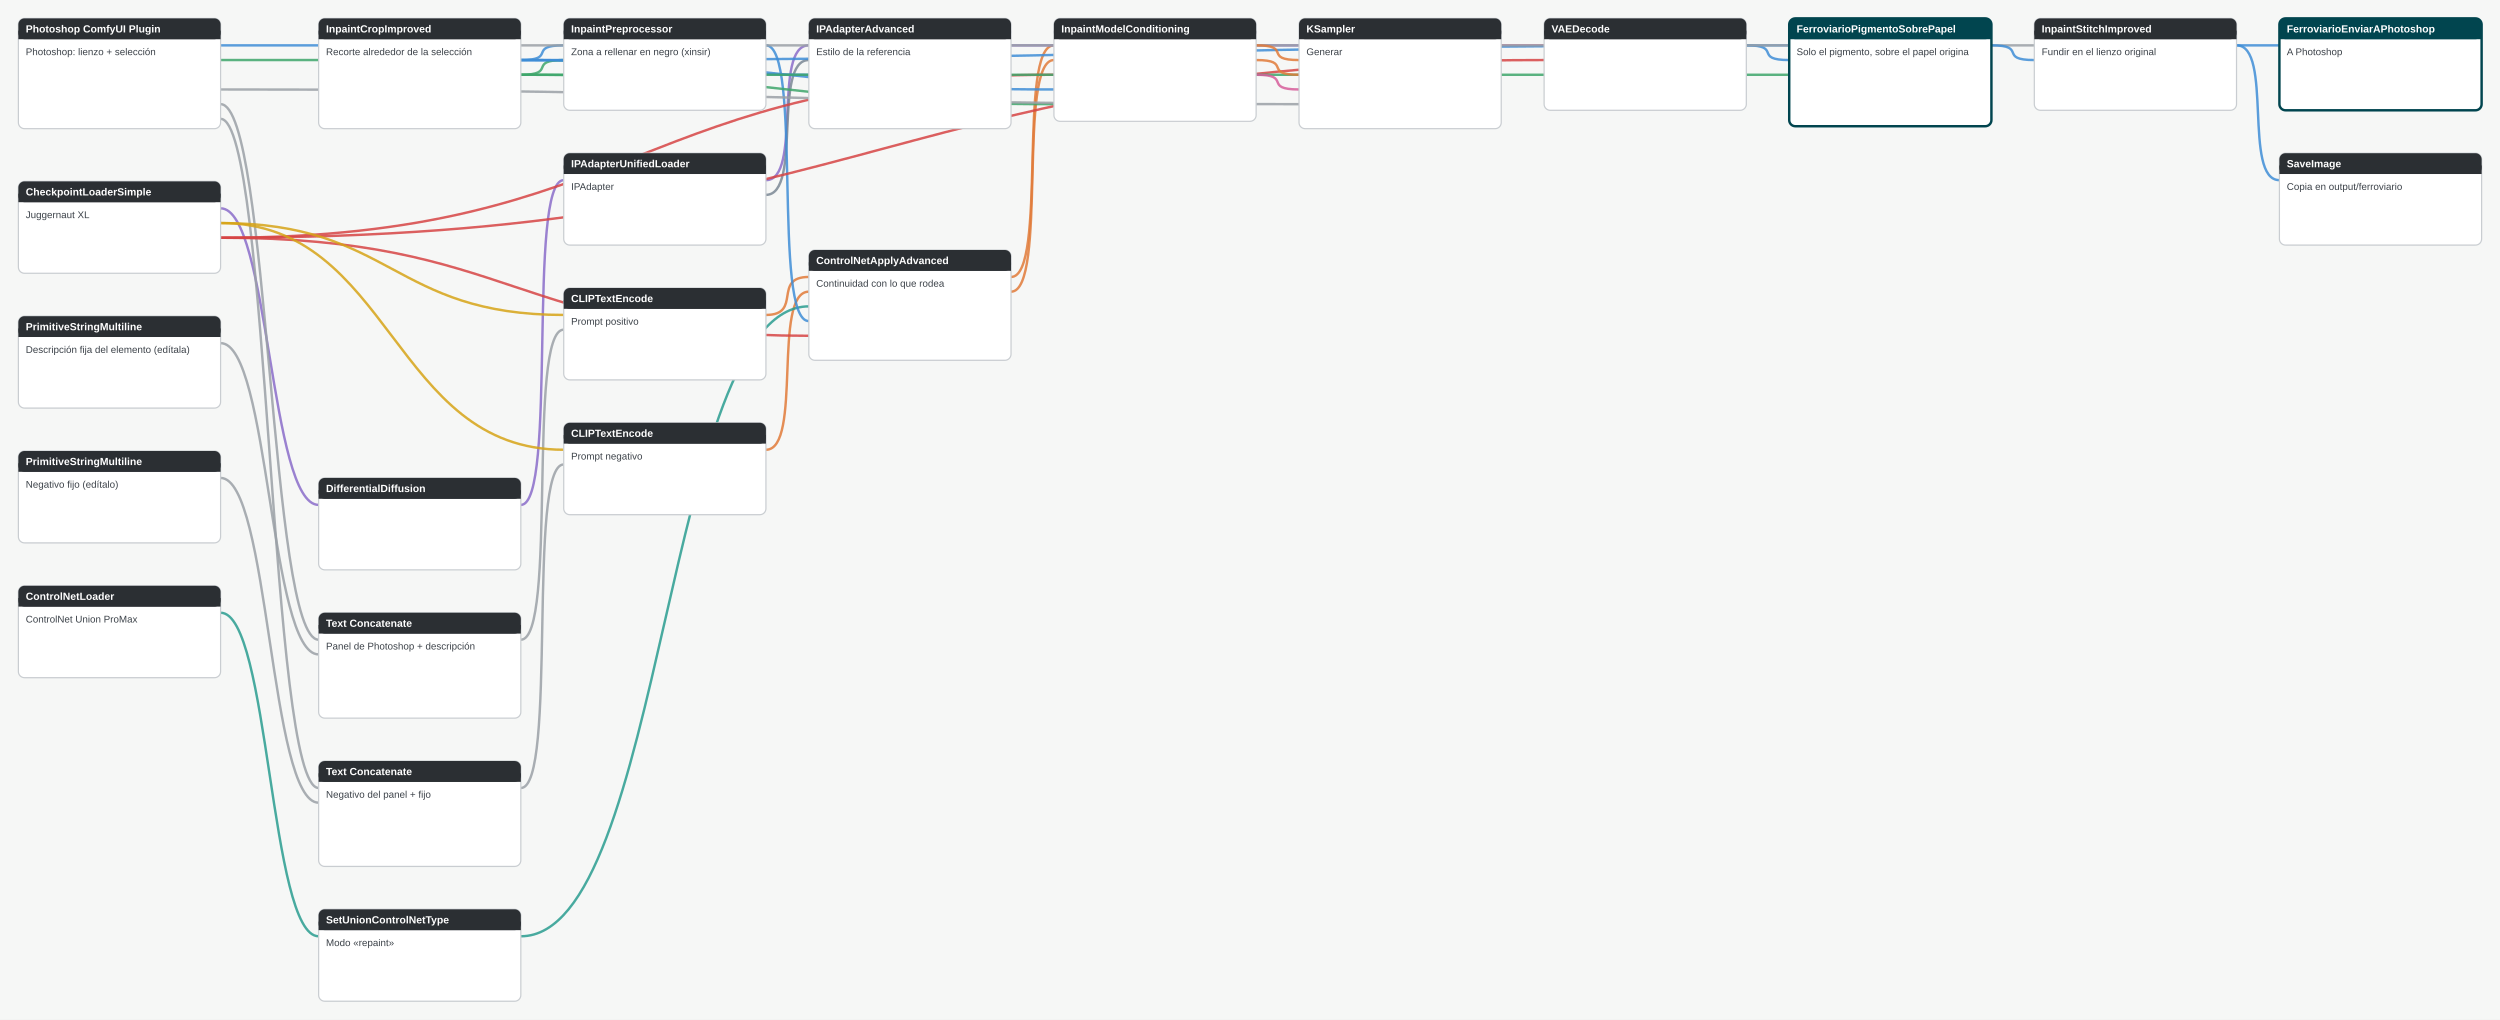
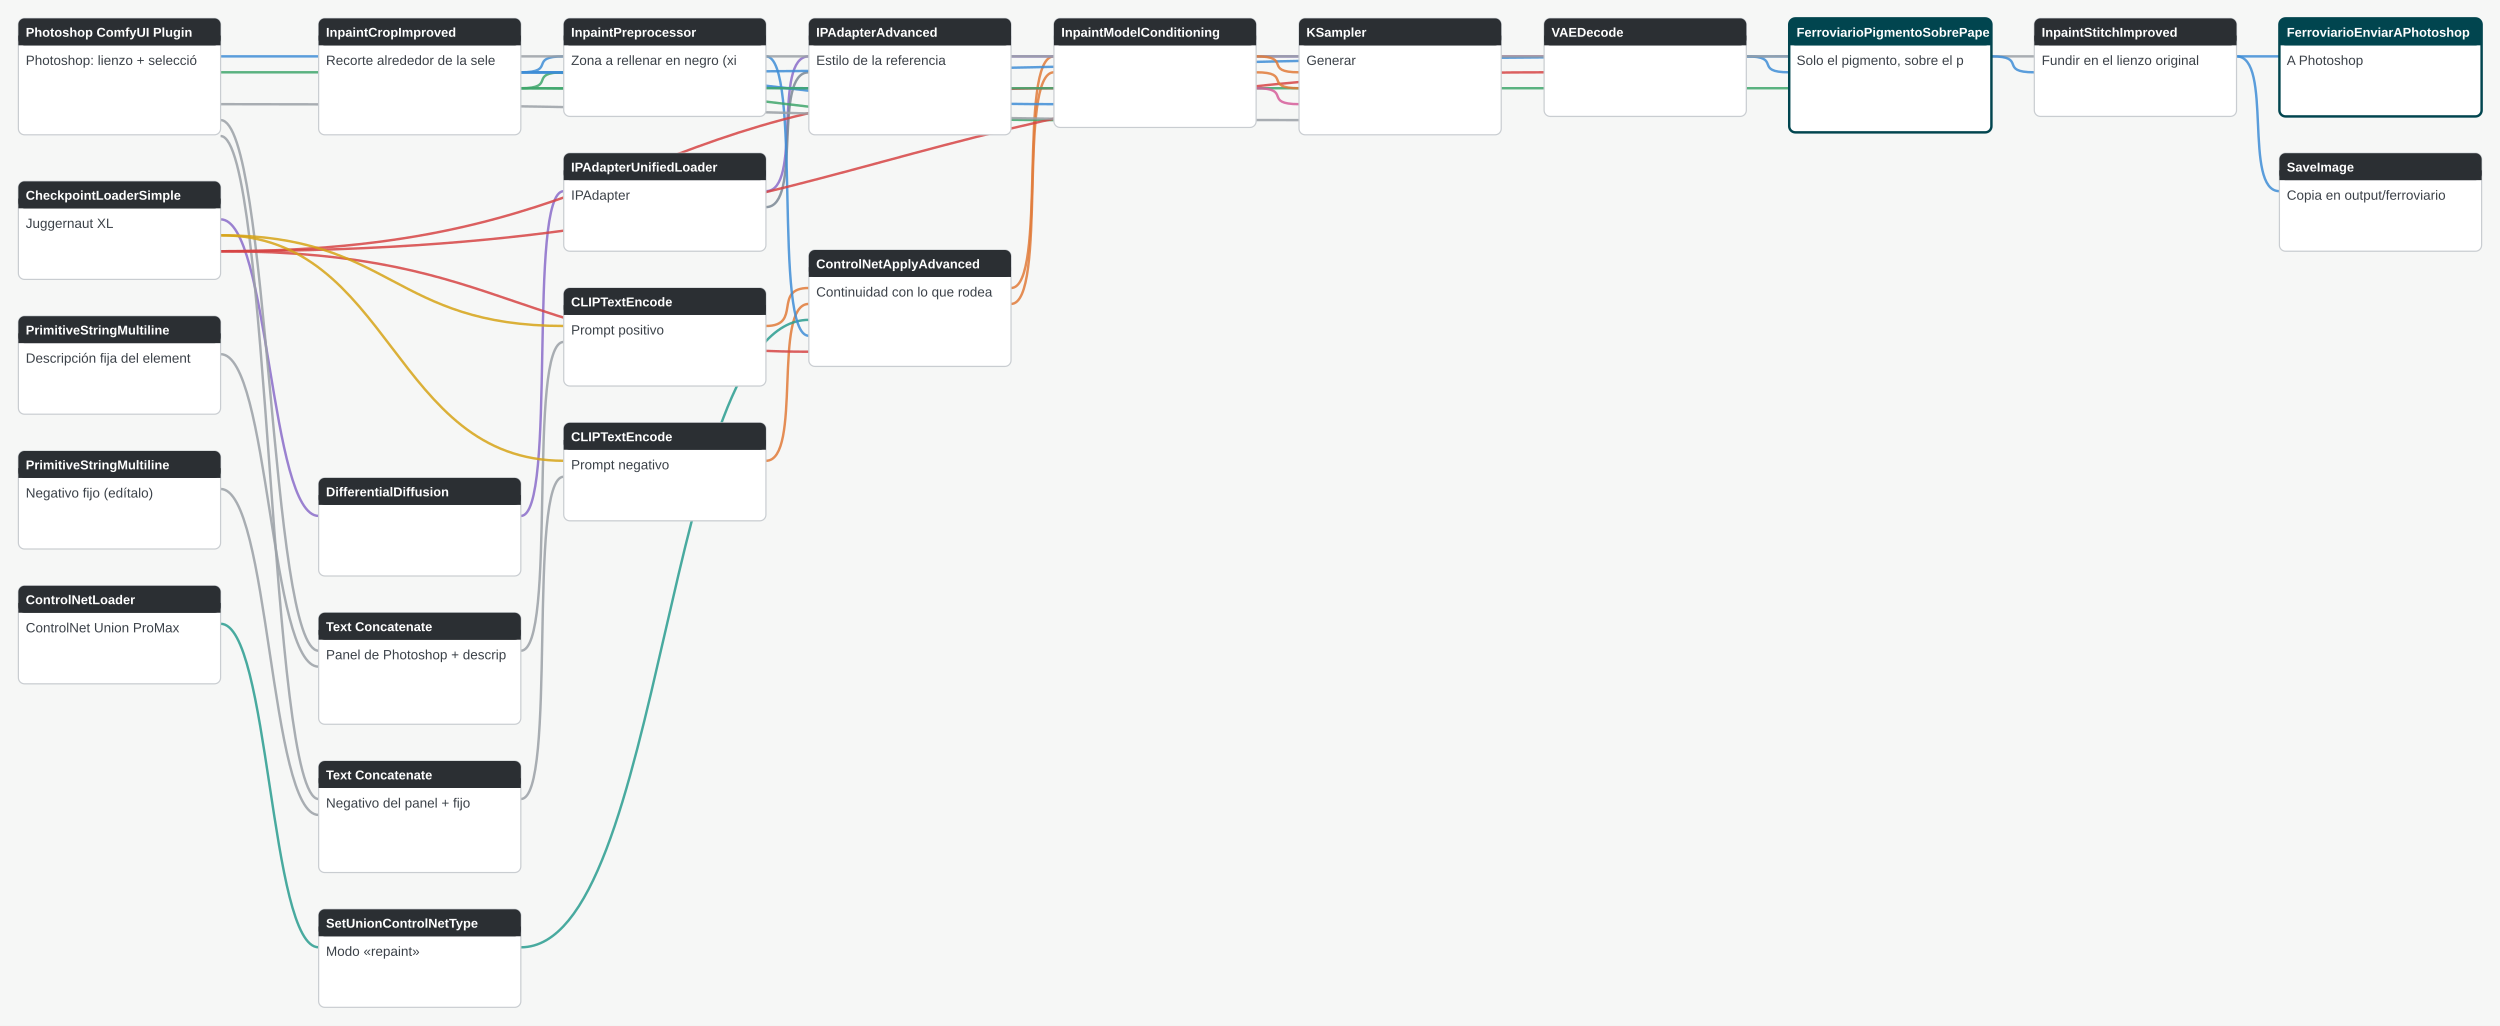
- <svg xmlns="http://www.w3.org/2000/svg" viewBox="40 70 4080 1664" font-family="Instrument Sans, Arial, sans-serif">
-   <rect x="40" y="70" width="4080" height="1664" fill="#f6f7f6" />
-   <path d="M400 144 C480.0 144 480.0 144 560 144" fill="none" stroke="#3f8dd6" stroke-width="4" stroke-opacity="0.85" />
-   <path d="M400 168 C480.0 168 480.0 168 560 168" fill="none" stroke="#3fa66b" stroke-width="4" stroke-opacity="0.85" />
-   <path d="M400 410 C480.0 410 480.0 894 560 894" fill="none" stroke="#8a6cc9" stroke-width="4" stroke-opacity="0.85" />
-   <path d="M890 894 C950 894 900 364 960 364" fill="none" stroke="#8a6cc9" stroke-width="4" stroke-opacity="0.85" />
-   <path d="M1290 364 C1350 364 1300 144 1360 144" fill="none" stroke="#8a6cc9" stroke-width="4" stroke-opacity="0.85" />
-   <path d="M1290 388 C1350 388 1300 168 1360 168" fill="none" stroke="#7b8794" stroke-width="4" stroke-opacity="0.85" />
-   <path d="M890 168 C1125.0 168 1125.0 192 1360 192" fill="none" stroke="#3f8dd6" stroke-width="4" stroke-opacity="0.85" />
-   <path d="M400 240 C480.0 240 480.0 1114 560 1114" fill="none" stroke="#9aa0a6" stroke-width="4" stroke-opacity="0.85" />
-   <path d="M400 630 C480.0 630 480.0 1138 560 1138" fill="none" stroke="#9aa0a6" stroke-width="4" stroke-opacity="0.85" />
-   <path d="M400 264 C480.0 264 480.0 1356 560 1356" fill="none" stroke="#9aa0a6" stroke-width="4" stroke-opacity="0.85" />
-   <path d="M400 850 C480.0 850 480.0 1380 560 1380" fill="none" stroke="#9aa0a6" stroke-width="4" stroke-opacity="0.85" />
-   <path d="M400 1070 C480.0 1070 480.0 1598 560 1598" fill="none" stroke="#2a9d8f" stroke-width="4" stroke-opacity="0.85" />
-   <path d="M890 168 C950 168 900 144 960 144" fill="none" stroke="#3f8dd6" stroke-width="4" stroke-opacity="0.85" />
-   <path d="M890 192 C950 192 900 168 960 168" fill="none" stroke="#3fa66b" stroke-width="4" stroke-opacity="0.85" />
-   <path d="M1290 584 C1350 584 1300 522 1360 522" fill="none" stroke="#e07b39" stroke-width="4" stroke-opacity="0.85" />
-   <path d="M1290 804 C1350 804 1300 546 1360 546" fill="none" stroke="#e07b39" stroke-width="4" stroke-opacity="0.85" />
-   <path d="M890 1598 C1125.0 1598 1125.0 570 1360 570" fill="none" stroke="#2a9d8f" stroke-width="4" stroke-opacity="0.85" />
-   <path d="M1290 144 C1350 144 1300 594 1360 594" fill="none" stroke="#3f8dd6" stroke-width="4" stroke-opacity="0.85" />
-   <path d="M400 458 C880.0 458 880.0 618 1360 618" fill="none" stroke="#d64545" stroke-width="4" stroke-opacity="0.85" />
-   <path d="M1690 522 C1750 522 1700 144 1760 144" fill="none" stroke="#e07b39" stroke-width="4" stroke-opacity="0.85" />
-   <path d="M1690 546 C1750 546 1700 168 1760 168" fill="none" stroke="#e07b39" stroke-width="4" stroke-opacity="0.85" />
-   <path d="M400 458 C1080.0 458 1080.0 192 1760 192" fill="none" stroke="#d64545" stroke-width="4" stroke-opacity="0.85" />
-   <path d="M890 168 C1325.0 168 1325.0 216 1760 216" fill="none" stroke="#3f8dd6" stroke-width="4" stroke-opacity="0.85" />
-   <path d="M890 192 C1325.0 192 1325.0 240 1760 240" fill="none" stroke="#3fa66b" stroke-width="4" stroke-opacity="0.85" />
-   <path d="M1690 144 C1925.0 144 1925.0 144 2160 144" fill="none" stroke="#8a6cc9" stroke-width="4" stroke-opacity="0.85" />
-   <path d="M2490 144 C2550 144 2500 144 2560 144" fill="none" stroke="#d65d9a" stroke-width="4" stroke-opacity="0.85" />
-   <path d="M400 458 C1480.0 458 1480.0 168 2560 168" fill="none" stroke="#d64545" stroke-width="4" stroke-opacity="0.85" />
-   <path d="M890 168 C1925.0 168 1925.0 144 2960 144" fill="none" stroke="#3f8dd6" stroke-width="4" stroke-opacity="0.85" />
-   <path d="M2890 144 C2950 144 2900 168 2960 168" fill="none" stroke="#3f8dd6" stroke-width="4" stroke-opacity="0.85" />
-   <path d="M890 192 C1925.0 192 1925.0 192 2960 192" fill="none" stroke="#3fa66b" stroke-width="4" stroke-opacity="0.85" />
-   <path d="M890 144 C2125.0 144 2125.0 144 3360 144" fill="none" stroke="#9aa0a6" stroke-width="4" stroke-opacity="0.85" />
-   <path d="M3290 144 C3350 144 3300 168 3360 168" fill="none" stroke="#3f8dd6" stroke-width="4" stroke-opacity="0.85" />
-   <path d="M3690 144 C3750 144 3700 144 3760 144" fill="none" stroke="#3f8dd6" stroke-width="4" stroke-opacity="0.85" />
-   <path d="M3690 144 C3750 144 3700 364 3760 364" fill="none" stroke="#3f8dd6" stroke-width="4" stroke-opacity="0.85" />
-   <path d="M890 1114 C950 1114 900 608 960 608" fill="none" stroke="#9aa0a6" stroke-width="4" stroke-opacity="0.85" />
-   <path d="M400 434 C680.0 434 680.0 584 960 584" fill="none" stroke="#d6a417" stroke-width="4" stroke-opacity="0.85" />
-   <path d="M890 1356 C950 1356 900 828 960 828" fill="none" stroke="#9aa0a6" stroke-width="4" stroke-opacity="0.85" />
-   <path d="M400 434 C680.0 434 680.0 804 960 804" fill="none" stroke="#d6a417" stroke-width="4" stroke-opacity="0.85" />
-   <path d="M400 216 C1280.0 216 1280.0 240 2160 240" fill="none" stroke="#9aa0a6" stroke-width="4" stroke-opacity="0.85" />
-   <path d="M2090 144 C2150 144 2100 168 2160 168" fill="none" stroke="#e07b39" stroke-width="4" stroke-opacity="0.85" />
-   <path d="M2090 168 C2150 168 2100 192 2160 192" fill="none" stroke="#e07b39" stroke-width="4" stroke-opacity="0.85" />
-   <path d="M2090 192 C2150 192 2100 216 2160 216" fill="none" stroke="#d65d9a" stroke-width="4" stroke-opacity="0.85" />
-   <rect x="70" y="100" width="330" height="180" rx="10" fill="#fff" stroke="#c9cdd1" stroke-width="2" />
-   <rect x="70" y="100" width="330" height="34" rx="10" fill="#2b2f33" />
-   <rect x="70" y="120" width="330" height="14" fill="#2b2f33" />
-   <text x="82" y="123" font-size="17" font-weight="700" fill="#fff">Photoshop ComfyUI Plugin</text>
-   <text x="82" y="160" font-size="16" fill="#3b4148">Photoshop: lienzo + selección</text>
-   <rect x="560" y="100" width="330" height="180" rx="10" fill="#fff" stroke="#c9cdd1" stroke-width="2" />
-   <rect x="560" y="100" width="330" height="34" rx="10" fill="#2b2f33" />
-   <rect x="560" y="120" width="330" height="14" fill="#2b2f33" />
-   <text x="572" y="123" font-size="17" font-weight="700" fill="#fff">InpaintCropImproved</text>
-   <text x="572" y="160" font-size="16" fill="#3b4148">Recorte alrededor de la selección</text>
-   <rect x="70" y="366" width="330" height="150" rx="10" fill="#fff" stroke="#c9cdd1" stroke-width="2" />
-   <rect x="70" y="366" width="330" height="34" rx="10" fill="#2b2f33" />
-   <rect x="70" y="386" width="330" height="14" fill="#2b2f33" />
-   <text x="82" y="389" font-size="17" font-weight="700" fill="#fff">CheckpointLoaderSimple</text>
-   <text x="82" y="426" font-size="16" fill="#3b4148">Juggernaut XL</text>
-   <rect x="560" y="850" width="330" height="150" rx="10" fill="#fff" stroke="#c9cdd1" stroke-width="2" />
-   <rect x="560" y="850" width="330" height="34" rx="10" fill="#2b2f33" />
-   <rect x="560" y="870" width="330" height="14" fill="#2b2f33" />
-   <text x="572" y="873" font-size="17" font-weight="700" fill="#fff">DifferentialDiffusion</text>
-   <rect x="960" y="320" width="330" height="150" rx="10" fill="#fff" stroke="#c9cdd1" stroke-width="2" />
-   <rect x="960" y="320" width="330" height="34" rx="10" fill="#2b2f33" />
-   <rect x="960" y="340" width="330" height="14" fill="#2b2f33" />
-   <text x="972" y="343" font-size="17" font-weight="700" fill="#fff">IPAdapterUnifiedLoader</text>
-   <text x="972" y="380" font-size="16" fill="#3b4148">IPAdapter</text>
-   <rect x="1360" y="100" width="330" height="180" rx="10" fill="#fff" stroke="#c9cdd1" stroke-width="2" />
-   <rect x="1360" y="100" width="330" height="34" rx="10" fill="#2b2f33" />
-   <rect x="1360" y="120" width="330" height="14" fill="#2b2f33" />
-   <text x="1372" y="123" font-size="17" font-weight="700" fill="#fff">IPAdapterAdvanced</text>
-   <text x="1372" y="160" font-size="16" fill="#3b4148">Estilo de la referencia</text>
-   <rect x="70" y="586" width="330" height="150" rx="10" fill="#fff" stroke="#c9cdd1" stroke-width="2" />
-   <rect x="70" y="586" width="330" height="34" rx="10" fill="#2b2f33" />
-   <rect x="70" y="606" width="330" height="14" fill="#2b2f33" />
-   <text x="82" y="609" font-size="17" font-weight="700" fill="#fff">PrimitiveStringMultiline</text>
-   <text x="82" y="646" font-size="16" fill="#3b4148">Descripción fija del elemento (edítala)</text>
-   <rect x="560" y="1070" width="330" height="172" rx="10" fill="#fff" stroke="#c9cdd1" stroke-width="2" />
-   <rect x="560" y="1070" width="330" height="34" rx="10" fill="#2b2f33" />
-   <rect x="560" y="1090" width="330" height="14" fill="#2b2f33" />
-   <text x="572" y="1093" font-size="17" font-weight="700" fill="#fff">Text Concatenate</text>
-   <text x="572" y="1130" font-size="16" fill="#3b4148">Panel de Photoshop + descripción</text>
-   <rect x="960" y="540" width="330" height="150" rx="10" fill="#fff" stroke="#c9cdd1" stroke-width="2" />
-   <rect x="960" y="540" width="330" height="34" rx="10" fill="#2b2f33" />
-   <rect x="960" y="560" width="330" height="14" fill="#2b2f33" />
-   <text x="972" y="563" font-size="17" font-weight="700" fill="#fff">CLIPTextEncode</text>
-   <text x="972" y="600" font-size="16" fill="#3b4148">Prompt positivo</text>
-   <rect x="70" y="806" width="330" height="150" rx="10" fill="#fff" stroke="#c9cdd1" stroke-width="2" />
-   <rect x="70" y="806" width="330" height="34" rx="10" fill="#2b2f33" />
-   <rect x="70" y="826" width="330" height="14" fill="#2b2f33" />
-   <text x="82" y="829" font-size="17" font-weight="700" fill="#fff">PrimitiveStringMultiline</text>
-   <text x="82" y="866" font-size="16" fill="#3b4148">Negativo fijo (edítalo)</text>
-   <rect x="560" y="1312" width="330" height="172" rx="10" fill="#fff" stroke="#c9cdd1" stroke-width="2" />
-   <rect x="560" y="1312" width="330" height="34" rx="10" fill="#2b2f33" />
-   <rect x="560" y="1332" width="330" height="14" fill="#2b2f33" />
-   <text x="572" y="1335" font-size="17" font-weight="700" fill="#fff">Text Concatenate</text>
-   <text x="572" y="1372" font-size="16" fill="#3b4148">Negativo del panel + fijo</text>
-   <rect x="960" y="760" width="330" height="150" rx="10" fill="#fff" stroke="#c9cdd1" stroke-width="2" />
-   <rect x="960" y="760" width="330" height="34" rx="10" fill="#2b2f33" />
-   <rect x="960" y="780" width="330" height="14" fill="#2b2f33" />
-   <text x="972" y="783" font-size="17" font-weight="700" fill="#fff">CLIPTextEncode</text>
-   <text x="972" y="820" font-size="16" fill="#3b4148">Prompt negativo</text>
-   <rect x="70" y="1026" width="330" height="150" rx="10" fill="#fff" stroke="#c9cdd1" stroke-width="2" />
-   <rect x="70" y="1026" width="330" height="34" rx="10" fill="#2b2f33" />
-   <rect x="70" y="1046" width="330" height="14" fill="#2b2f33" />
-   <text x="82" y="1049" font-size="17" font-weight="700" fill="#fff">ControlNetLoader</text>
-   <text x="82" y="1086" font-size="16" fill="#3b4148">ControlNet Union ProMax</text>
-   <rect x="560" y="1554" width="330" height="150" rx="10" fill="#fff" stroke="#c9cdd1" stroke-width="2" />
-   <rect x="560" y="1554" width="330" height="34" rx="10" fill="#2b2f33" />
-   <rect x="560" y="1574" width="330" height="14" fill="#2b2f33" />
-   <text x="572" y="1577" font-size="17" font-weight="700" fill="#fff">SetUnionControlNetType</text>
-   <text x="572" y="1614" font-size="16" fill="#3b4148">Modo «repaint»</text>
-   <rect x="960" y="100" width="330" height="150" rx="10" fill="#fff" stroke="#c9cdd1" stroke-width="2" />
-   <rect x="960" y="100" width="330" height="34" rx="10" fill="#2b2f33" />
-   <rect x="960" y="120" width="330" height="14" fill="#2b2f33" />
-   <text x="972" y="123" font-size="17" font-weight="700" fill="#fff">InpaintPreprocessor</text>
-   <text x="972" y="160" font-size="16" fill="#3b4148">Zona a rellenar en negro (xinsir)</text>
-   <rect x="1360" y="478" width="330" height="180" rx="10" fill="#fff" stroke="#c9cdd1" stroke-width="2" />
-   <rect x="1360" y="478" width="330" height="34" rx="10" fill="#2b2f33" />
-   <rect x="1360" y="498" width="330" height="14" fill="#2b2f33" />
-   <text x="1372" y="501" font-size="17" font-weight="700" fill="#fff">ControlNetApplyAdvanced</text>
-   <text x="1372" y="538" font-size="16" fill="#3b4148">Continuidad con lo que rodea</text>
-   <rect x="1760" y="100" width="330" height="168" rx="10" fill="#fff" stroke="#c9cdd1" stroke-width="2" />
-   <rect x="1760" y="100" width="330" height="34" rx="10" fill="#2b2f33" />
-   <rect x="1760" y="120" width="330" height="14" fill="#2b2f33" />
-   <text x="1772" y="123" font-size="17" font-weight="700" fill="#fff">InpaintModelConditioning</text>
-   <rect x="2160" y="100" width="330" height="180" rx="10" fill="#fff" stroke="#c9cdd1" stroke-width="2" />
-   <rect x="2160" y="100" width="330" height="34" rx="10" fill="#2b2f33" />
-   <rect x="2160" y="120" width="330" height="14" fill="#2b2f33" />
-   <text x="2172" y="123" font-size="17" font-weight="700" fill="#fff">KSampler</text>
-   <text x="2172" y="160" font-size="16" fill="#3b4148">Generar</text>
-   <rect x="2560" y="100" width="330" height="150" rx="10" fill="#fff" stroke="#c9cdd1" stroke-width="2" />
-   <rect x="2560" y="100" width="330" height="34" rx="10" fill="#2b2f33" />
-   <rect x="2560" y="120" width="330" height="14" fill="#2b2f33" />
-   <text x="2572" y="123" font-size="17" font-weight="700" fill="#fff">VAEDecode</text>
-   <rect x="2960" y="100" width="330" height="176" rx="10" fill="#fff" stroke="#01454f" stroke-width="4" />
-   <rect x="2960" y="100" width="330" height="34" rx="10" fill="#01454f" />
-   <rect x="2960" y="120" width="330" height="14" fill="#01454f" />
-   <text x="2972" y="123" font-size="17" font-weight="700" fill="#fff">FerroviarioPigmentoSobrePapel</text>
-   <text x="2972" y="160" font-size="16" fill="#3b4148">Solo el pigmento, sobre el papel origina</text>
-   <rect x="3360" y="100" width="330" height="150" rx="10" fill="#fff" stroke="#c9cdd1" stroke-width="2" />
-   <rect x="3360" y="100" width="330" height="34" rx="10" fill="#2b2f33" />
-   <rect x="3360" y="120" width="330" height="14" fill="#2b2f33" />
-   <text x="3372" y="123" font-size="17" font-weight="700" fill="#fff">InpaintStitchImproved</text>
-   <text x="3372" y="160" font-size="16" fill="#3b4148">Fundir en el lienzo original</text>
-   <rect x="3760" y="100" width="330" height="150" rx="10" fill="#fff" stroke="#01454f" stroke-width="4" />
-   <rect x="3760" y="100" width="330" height="34" rx="10" fill="#01454f" />
-   <rect x="3760" y="120" width="330" height="14" fill="#01454f" />
-   <text x="3772" y="123" font-size="17" font-weight="700" fill="#fff">FerroviarioEnviarAPhotoshop</text>
-   <text x="3772" y="160" font-size="16" fill="#3b4148">A Photoshop</text>
-   <rect x="3760" y="320" width="330" height="150" rx="10" fill="#fff" stroke="#c9cdd1" stroke-width="2" />
-   <rect x="3760" y="320" width="330" height="34" rx="10" fill="#2b2f33" />
-   <rect x="3760" y="340" width="330" height="14" fill="#2b2f33" />
-   <text x="3772" y="343" font-size="17" font-weight="700" fill="#fff">SaveImage</text>
-   <text x="3772" y="380" font-size="16" fill="#3b4148">Copia en output/ferroviario</text>
+ <svg xmlns="http://www.w3.org/2000/svg" viewBox="40 70 4080 1674" font-family="Instrument Sans, Arial, sans-serif">
+   <rect x="40" y="70" width="4080" height="1674" fill="#f6f7f6" />
+   <path d="M400 162 C480.0 162 480.0 162 560 162" fill="none" stroke="#3f8dd6" stroke-width="4" stroke-opacity="0.85" />
+   <path d="M400 188 C480.0 188 480.0 188 560 188" fill="none" stroke="#3fa66b" stroke-width="4" stroke-opacity="0.85" />
+   <path d="M400 428 C480.0 428 480.0 912 560 912" fill="none" stroke="#8a6cc9" stroke-width="4" stroke-opacity="0.85" />
+   <path d="M890 912 C950 912 900 382 960 382" fill="none" stroke="#8a6cc9" stroke-width="4" stroke-opacity="0.85" />
+   <path d="M1290 382 C1350 382 1300 162 1360 162" fill="none" stroke="#8a6cc9" stroke-width="4" stroke-opacity="0.85" />
+   <path d="M1290 408 C1350 408 1300 188 1360 188" fill="none" stroke="#7b8794" stroke-width="4" stroke-opacity="0.85" />
+   <path d="M890 188 C1125.0 188 1125.0 214 1360 214" fill="none" stroke="#3f8dd6" stroke-width="4" stroke-opacity="0.85" />
+   <path d="M400 266 C480.0 266 480.0 1132 560 1132" fill="none" stroke="#9aa0a6" stroke-width="4" stroke-opacity="0.85" />
+   <path d="M400 648 C480.0 648 480.0 1158 560 1158" fill="none" stroke="#9aa0a6" stroke-width="4" stroke-opacity="0.85" />
+   <path d="M400 292 C480.0 292 480.0 1374 560 1374" fill="none" stroke="#9aa0a6" stroke-width="4" stroke-opacity="0.85" />
+   <path d="M400 868 C480.0 868 480.0 1400 560 1400" fill="none" stroke="#9aa0a6" stroke-width="4" stroke-opacity="0.85" />
+   <path d="M400 1088 C480.0 1088 480.0 1616 560 1616" fill="none" stroke="#2a9d8f" stroke-width="4" stroke-opacity="0.85" />
+   <path d="M890 188 C950 188 900 162 960 162" fill="none" stroke="#3f8dd6" stroke-width="4" stroke-opacity="0.85" />
+   <path d="M890 214 C950 214 900 188 960 188" fill="none" stroke="#3fa66b" stroke-width="4" stroke-opacity="0.85" />
+   <path d="M1290 602 C1350 602 1300 540 1360 540" fill="none" stroke="#e07b39" stroke-width="4" stroke-opacity="0.85" />
+   <path d="M1290 822 C1350 822 1300 566 1360 566" fill="none" stroke="#e07b39" stroke-width="4" stroke-opacity="0.85" />
+   <path d="M890 1616 C1125.0 1616 1125.0 592 1360 592" fill="none" stroke="#2a9d8f" stroke-width="4" stroke-opacity="0.85" />
+   <path d="M1290 162 C1350 162 1300 618 1360 618" fill="none" stroke="#3f8dd6" stroke-width="4" stroke-opacity="0.85" />
+   <path d="M400 480 C880.0 480 880.0 644 1360 644" fill="none" stroke="#d64545" stroke-width="4" stroke-opacity="0.85" />
+   <path d="M1690 540 C1750 540 1700 162 1760 162" fill="none" stroke="#e07b39" stroke-width="4" stroke-opacity="0.85" />
+   <path d="M1690 566 C1750 566 1700 188 1760 188" fill="none" stroke="#e07b39" stroke-width="4" stroke-opacity="0.85" />
+   <path d="M400 480 C1080.0 480 1080.0 214 1760 214" fill="none" stroke="#d64545" stroke-width="4" stroke-opacity="0.85" />
+   <path d="M890 188 C1325.0 188 1325.0 240 1760 240" fill="none" stroke="#3f8dd6" stroke-width="4" stroke-opacity="0.85" />
+   <path d="M890 214 C1325.0 214 1325.0 266 1760 266" fill="none" stroke="#3fa66b" stroke-width="4" stroke-opacity="0.85" />
+   <path d="M1690 162 C1925.0 162 1925.0 162 2160 162" fill="none" stroke="#8a6cc9" stroke-width="4" stroke-opacity="0.85" />
+   <path d="M2490 162 C2550 162 2500 162 2560 162" fill="none" stroke="#d65d9a" stroke-width="4" stroke-opacity="0.85" />
+   <path d="M400 480 C1480.0 480 1480.0 188 2560 188" fill="none" stroke="#d64545" stroke-width="4" stroke-opacity="0.85" />
+   <path d="M890 188 C1925.0 188 1925.0 162 2960 162" fill="none" stroke="#3f8dd6" stroke-width="4" stroke-opacity="0.85" />
+   <path d="M2890 162 C2950 162 2900 188 2960 188" fill="none" stroke="#3f8dd6" stroke-width="4" stroke-opacity="0.85" />
+   <path d="M890 214 C1925.0 214 1925.0 214 2960 214" fill="none" stroke="#3fa66b" stroke-width="4" stroke-opacity="0.85" />
+   <path d="M890 162 C2125.0 162 2125.0 162 3360 162" fill="none" stroke="#9aa0a6" stroke-width="4" stroke-opacity="0.85" />
+   <path d="M3290 162 C3350 162 3300 188 3360 188" fill="none" stroke="#3f8dd6" stroke-width="4" stroke-opacity="0.85" />
+   <path d="M3690 162 C3750 162 3700 162 3760 162" fill="none" stroke="#3f8dd6" stroke-width="4" stroke-opacity="0.85" />
+   <path d="M3690 162 C3750 162 3700 382 3760 382" fill="none" stroke="#3f8dd6" stroke-width="4" stroke-opacity="0.85" />
+   <path d="M890 1132 C950 1132 900 628 960 628" fill="none" stroke="#9aa0a6" stroke-width="4" stroke-opacity="0.85" />
+   <path d="M400 454 C680.0 454 680.0 602 960 602" fill="none" stroke="#d6a417" stroke-width="4" stroke-opacity="0.85" />
+   <path d="M890 1374 C950 1374 900 848 960 848" fill="none" stroke="#9aa0a6" stroke-width="4" stroke-opacity="0.85" />
+   <path d="M400 454 C680.0 454 680.0 822 960 822" fill="none" stroke="#d6a417" stroke-width="4" stroke-opacity="0.85" />
+   <path d="M400 240 C1280.0 240 1280.0 266 2160 266" fill="none" stroke="#9aa0a6" stroke-width="4" stroke-opacity="0.85" />
+   <path d="M2090 162 C2150 162 2100 188 2160 188" fill="none" stroke="#e07b39" stroke-width="4" stroke-opacity="0.85" />
+   <path d="M2090 188 C2150 188 2100 214 2160 214" fill="none" stroke="#e07b39" stroke-width="4" stroke-opacity="0.85" />
+   <path d="M2090 214 C2150 214 2100 240 2160 240" fill="none" stroke="#d65d9a" stroke-width="4" stroke-opacity="0.85" />
+   <rect x="70" y="100" width="330" height="190" rx="10" fill="#fff" stroke="#c9cdd1" stroke-width="2" />
+   <rect x="70" y="100" width="330" height="44" rx="10" fill="#2b2f33" />
+   <rect x="70" y="128" width="330" height="16" fill="#2b2f33" />
+   <text x="82" y="130" font-size="21" font-weight="700" fill="#fff">Photoshop ComfyUI Plugin</text>
+   <text x="82" y="176" font-size="22" fill="#3b4148">Photoshop: lienzo + selecció</text>
+   <rect x="560" y="100" width="330" height="190" rx="10" fill="#fff" stroke="#c9cdd1" stroke-width="2" />
+   <rect x="560" y="100" width="330" height="44" rx="10" fill="#2b2f33" />
+   <rect x="560" y="128" width="330" height="16" fill="#2b2f33" />
+   <text x="572" y="130" font-size="21" font-weight="700" fill="#fff">InpaintCropImproved</text>
+   <text x="572" y="176" font-size="22" fill="#3b4148">Recorte alrededor de la sele</text>
+   <rect x="70" y="366" width="330" height="160" rx="10" fill="#fff" stroke="#c9cdd1" stroke-width="2" />
+   <rect x="70" y="366" width="330" height="44" rx="10" fill="#2b2f33" />
+   <rect x="70" y="394" width="330" height="16" fill="#2b2f33" />
+   <text x="82" y="396" font-size="21" font-weight="700" fill="#fff">CheckpointLoaderSimple</text>
+   <text x="82" y="442" font-size="22" fill="#3b4148">Juggernaut XL</text>
+   <rect x="560" y="850" width="330" height="160" rx="10" fill="#fff" stroke="#c9cdd1" stroke-width="2" />
+   <rect x="560" y="850" width="330" height="44" rx="10" fill="#2b2f33" />
+   <rect x="560" y="878" width="330" height="16" fill="#2b2f33" />
+   <text x="572" y="880" font-size="21" font-weight="700" fill="#fff">DifferentialDiffusion</text>
+   <rect x="960" y="320" width="330" height="160" rx="10" fill="#fff" stroke="#c9cdd1" stroke-width="2" />
+   <rect x="960" y="320" width="330" height="44" rx="10" fill="#2b2f33" />
+   <rect x="960" y="348" width="330" height="16" fill="#2b2f33" />
+   <text x="972" y="350" font-size="21" font-weight="700" fill="#fff">IPAdapterUnifiedLoader</text>
+   <text x="972" y="396" font-size="22" fill="#3b4148">IPAdapter</text>
+   <rect x="1360" y="100" width="330" height="190" rx="10" fill="#fff" stroke="#c9cdd1" stroke-width="2" />
+   <rect x="1360" y="100" width="330" height="44" rx="10" fill="#2b2f33" />
+   <rect x="1360" y="128" width="330" height="16" fill="#2b2f33" />
+   <text x="1372" y="130" font-size="21" font-weight="700" fill="#fff">IPAdapterAdvanced</text>
+   <text x="1372" y="176" font-size="22" fill="#3b4148">Estilo de la referencia</text>
+   <rect x="70" y="586" width="330" height="160" rx="10" fill="#fff" stroke="#c9cdd1" stroke-width="2" />
+   <rect x="70" y="586" width="330" height="44" rx="10" fill="#2b2f33" />
+   <rect x="70" y="614" width="330" height="16" fill="#2b2f33" />
+   <text x="82" y="616" font-size="21" font-weight="700" fill="#fff">PrimitiveStringMultiline</text>
+   <text x="82" y="662" font-size="22" fill="#3b4148">Descripción fija del element</text>
+   <rect x="560" y="1070" width="330" height="182" rx="10" fill="#fff" stroke="#c9cdd1" stroke-width="2" />
+   <rect x="560" y="1070" width="330" height="44" rx="10" fill="#2b2f33" />
+   <rect x="560" y="1098" width="330" height="16" fill="#2b2f33" />
+   <text x="572" y="1100" font-size="21" font-weight="700" fill="#fff">Text Concatenate</text>
+   <text x="572" y="1146" font-size="22" fill="#3b4148">Panel de Photoshop + descrip</text>
+   <rect x="960" y="540" width="330" height="160" rx="10" fill="#fff" stroke="#c9cdd1" stroke-width="2" />
+   <rect x="960" y="540" width="330" height="44" rx="10" fill="#2b2f33" />
+   <rect x="960" y="568" width="330" height="16" fill="#2b2f33" />
+   <text x="972" y="570" font-size="21" font-weight="700" fill="#fff">CLIPTextEncode</text>
+   <text x="972" y="616" font-size="22" fill="#3b4148">Prompt positivo</text>
+   <rect x="70" y="806" width="330" height="160" rx="10" fill="#fff" stroke="#c9cdd1" stroke-width="2" />
+   <rect x="70" y="806" width="330" height="44" rx="10" fill="#2b2f33" />
+   <rect x="70" y="834" width="330" height="16" fill="#2b2f33" />
+   <text x="82" y="836" font-size="21" font-weight="700" fill="#fff">PrimitiveStringMultiline</text>
+   <text x="82" y="882" font-size="22" fill="#3b4148">Negativo fijo (edítalo)</text>
+   <rect x="560" y="1312" width="330" height="182" rx="10" fill="#fff" stroke="#c9cdd1" stroke-width="2" />
+   <rect x="560" y="1312" width="330" height="44" rx="10" fill="#2b2f33" />
+   <rect x="560" y="1340" width="330" height="16" fill="#2b2f33" />
+   <text x="572" y="1342" font-size="21" font-weight="700" fill="#fff">Text Concatenate</text>
+   <text x="572" y="1388" font-size="22" fill="#3b4148">Negativo del panel + fijo</text>
+   <rect x="960" y="760" width="330" height="160" rx="10" fill="#fff" stroke="#c9cdd1" stroke-width="2" />
+   <rect x="960" y="760" width="330" height="44" rx="10" fill="#2b2f33" />
+   <rect x="960" y="788" width="330" height="16" fill="#2b2f33" />
+   <text x="972" y="790" font-size="21" font-weight="700" fill="#fff">CLIPTextEncode</text>
+   <text x="972" y="836" font-size="22" fill="#3b4148">Prompt negativo</text>
+   <rect x="70" y="1026" width="330" height="160" rx="10" fill="#fff" stroke="#c9cdd1" stroke-width="2" />
+   <rect x="70" y="1026" width="330" height="44" rx="10" fill="#2b2f33" />
+   <rect x="70" y="1054" width="330" height="16" fill="#2b2f33" />
+   <text x="82" y="1056" font-size="21" font-weight="700" fill="#fff">ControlNetLoader</text>
+   <text x="82" y="1102" font-size="22" fill="#3b4148">ControlNet Union ProMax</text>
+   <rect x="560" y="1554" width="330" height="160" rx="10" fill="#fff" stroke="#c9cdd1" stroke-width="2" />
+   <rect x="560" y="1554" width="330" height="44" rx="10" fill="#2b2f33" />
+   <rect x="560" y="1582" width="330" height="16" fill="#2b2f33" />
+   <text x="572" y="1584" font-size="21" font-weight="700" fill="#fff">SetUnionControlNetType</text>
+   <text x="572" y="1630" font-size="22" fill="#3b4148">Modo «repaint»</text>
+   <rect x="960" y="100" width="330" height="160" rx="10" fill="#fff" stroke="#c9cdd1" stroke-width="2" />
+   <rect x="960" y="100" width="330" height="44" rx="10" fill="#2b2f33" />
+   <rect x="960" y="128" width="330" height="16" fill="#2b2f33" />
+   <text x="972" y="130" font-size="21" font-weight="700" fill="#fff">InpaintPreprocessor</text>
+   <text x="972" y="176" font-size="22" fill="#3b4148">Zona a rellenar en negro (xi</text>
+   <rect x="1360" y="478" width="330" height="190" rx="10" fill="#fff" stroke="#c9cdd1" stroke-width="2" />
+   <rect x="1360" y="478" width="330" height="44" rx="10" fill="#2b2f33" />
+   <rect x="1360" y="506" width="330" height="16" fill="#2b2f33" />
+   <text x="1372" y="508" font-size="21" font-weight="700" fill="#fff">ControlNetApplyAdvanced</text>
+   <text x="1372" y="554" font-size="22" fill="#3b4148">Continuidad con lo que rodea</text>
+   <rect x="1760" y="100" width="330" height="178" rx="10" fill="#fff" stroke="#c9cdd1" stroke-width="2" />
+   <rect x="1760" y="100" width="330" height="44" rx="10" fill="#2b2f33" />
+   <rect x="1760" y="128" width="330" height="16" fill="#2b2f33" />
+   <text x="1772" y="130" font-size="21" font-weight="700" fill="#fff">InpaintModelConditioning</text>
+   <rect x="2160" y="100" width="330" height="190" rx="10" fill="#fff" stroke="#c9cdd1" stroke-width="2" />
+   <rect x="2160" y="100" width="330" height="44" rx="10" fill="#2b2f33" />
+   <rect x="2160" y="128" width="330" height="16" fill="#2b2f33" />
+   <text x="2172" y="130" font-size="21" font-weight="700" fill="#fff">KSampler</text>
+   <text x="2172" y="176" font-size="22" fill="#3b4148">Generar</text>
+   <rect x="2560" y="100" width="330" height="160" rx="10" fill="#fff" stroke="#c9cdd1" stroke-width="2" />
+   <rect x="2560" y="100" width="330" height="44" rx="10" fill="#2b2f33" />
+   <rect x="2560" y="128" width="330" height="16" fill="#2b2f33" />
+   <text x="2572" y="130" font-size="21" font-weight="700" fill="#fff">VAEDecode</text>
+   <rect x="2960" y="100" width="330" height="186" rx="10" fill="#fff" stroke="#01454f" stroke-width="4" />
+   <rect x="2960" y="100" width="330" height="44" rx="10" fill="#01454f" />
+   <rect x="2960" y="128" width="330" height="16" fill="#01454f" />
+   <text x="2972" y="130" font-size="21" font-weight="700" fill="#fff">FerroviarioPigmentoSobrePape</text>
+   <text x="2972" y="176" font-size="22" fill="#3b4148">Solo el pigmento, sobre el p</text>
+   <rect x="3360" y="100" width="330" height="160" rx="10" fill="#fff" stroke="#c9cdd1" stroke-width="2" />
+   <rect x="3360" y="100" width="330" height="44" rx="10" fill="#2b2f33" />
+   <rect x="3360" y="128" width="330" height="16" fill="#2b2f33" />
+   <text x="3372" y="130" font-size="21" font-weight="700" fill="#fff">InpaintStitchImproved</text>
+   <text x="3372" y="176" font-size="22" fill="#3b4148">Fundir en el lienzo original</text>
+   <rect x="3760" y="100" width="330" height="160" rx="10" fill="#fff" stroke="#01454f" stroke-width="4" />
+   <rect x="3760" y="100" width="330" height="44" rx="10" fill="#01454f" />
+   <rect x="3760" y="128" width="330" height="16" fill="#01454f" />
+   <text x="3772" y="130" font-size="21" font-weight="700" fill="#fff">FerroviarioEnviarAPhotoshop</text>
+   <text x="3772" y="176" font-size="22" fill="#3b4148">A Photoshop</text>
+   <rect x="3760" y="320" width="330" height="160" rx="10" fill="#fff" stroke="#c9cdd1" stroke-width="2" />
+   <rect x="3760" y="320" width="330" height="44" rx="10" fill="#2b2f33" />
+   <rect x="3760" y="348" width="330" height="16" fill="#2b2f33" />
+   <text x="3772" y="350" font-size="21" font-weight="700" fill="#fff">SaveImage</text>
+   <text x="3772" y="396" font-size="22" fill="#3b4148">Copia en output/ferroviario</text>
</svg>
